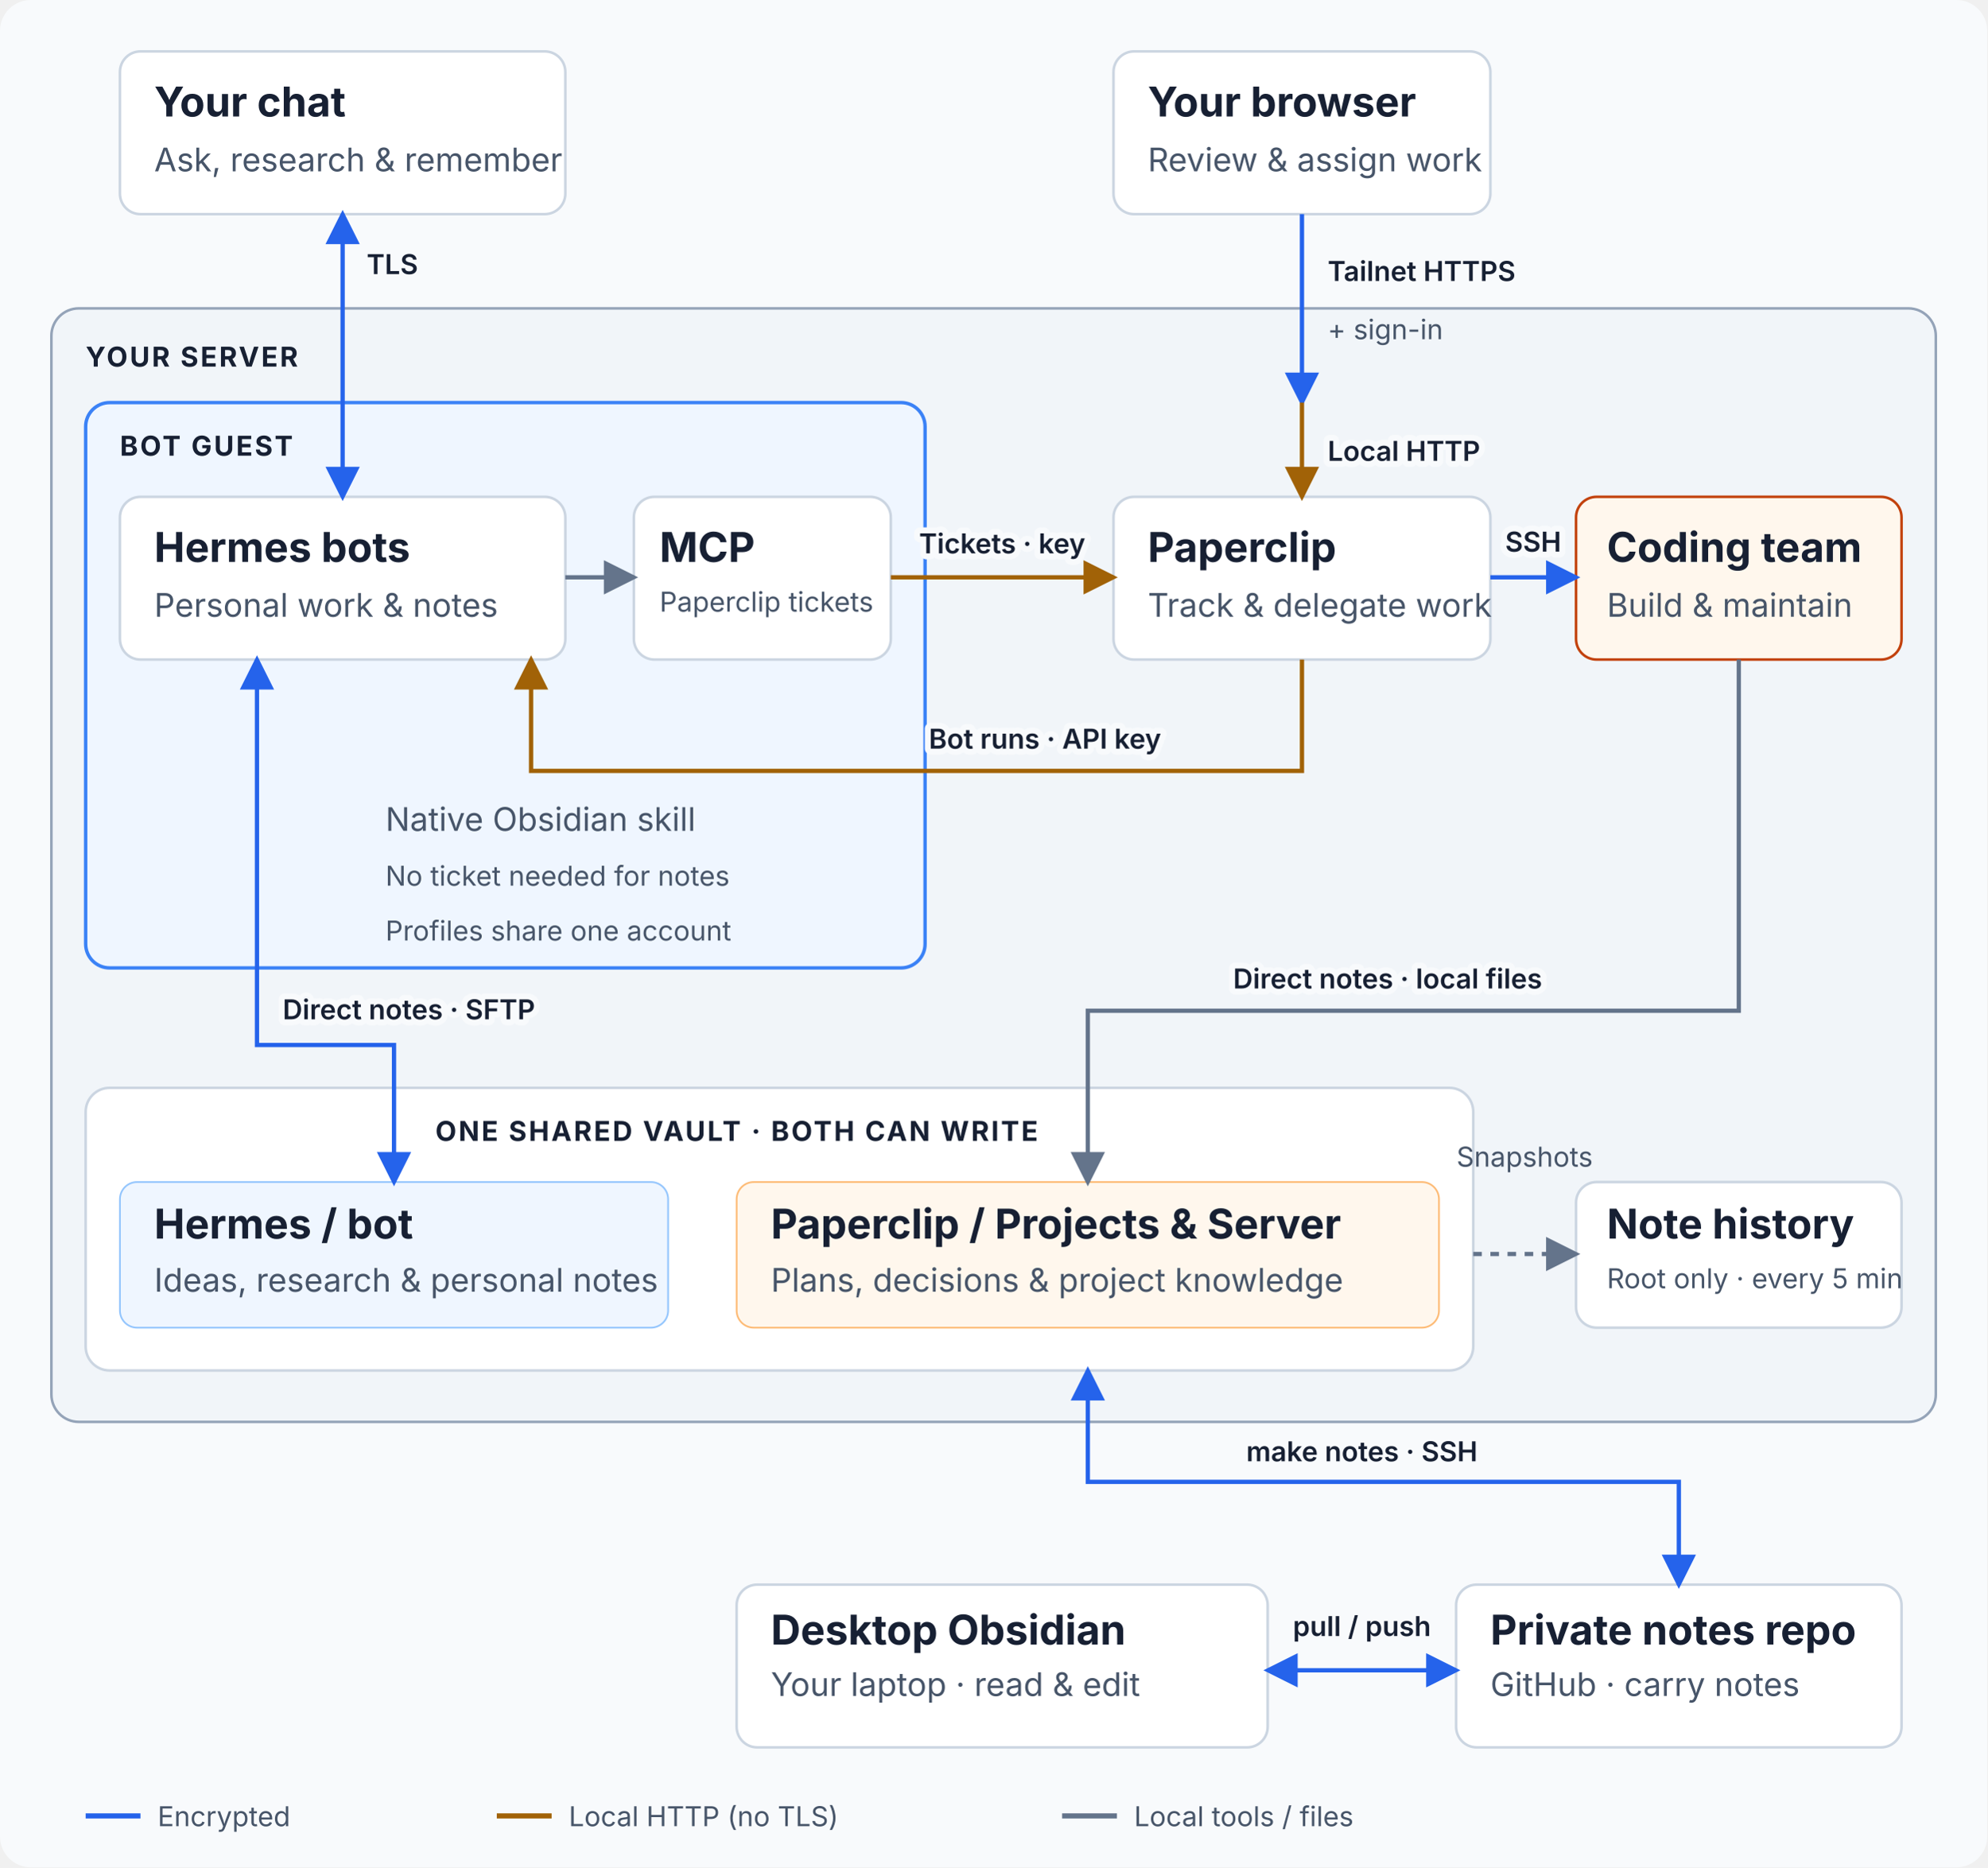
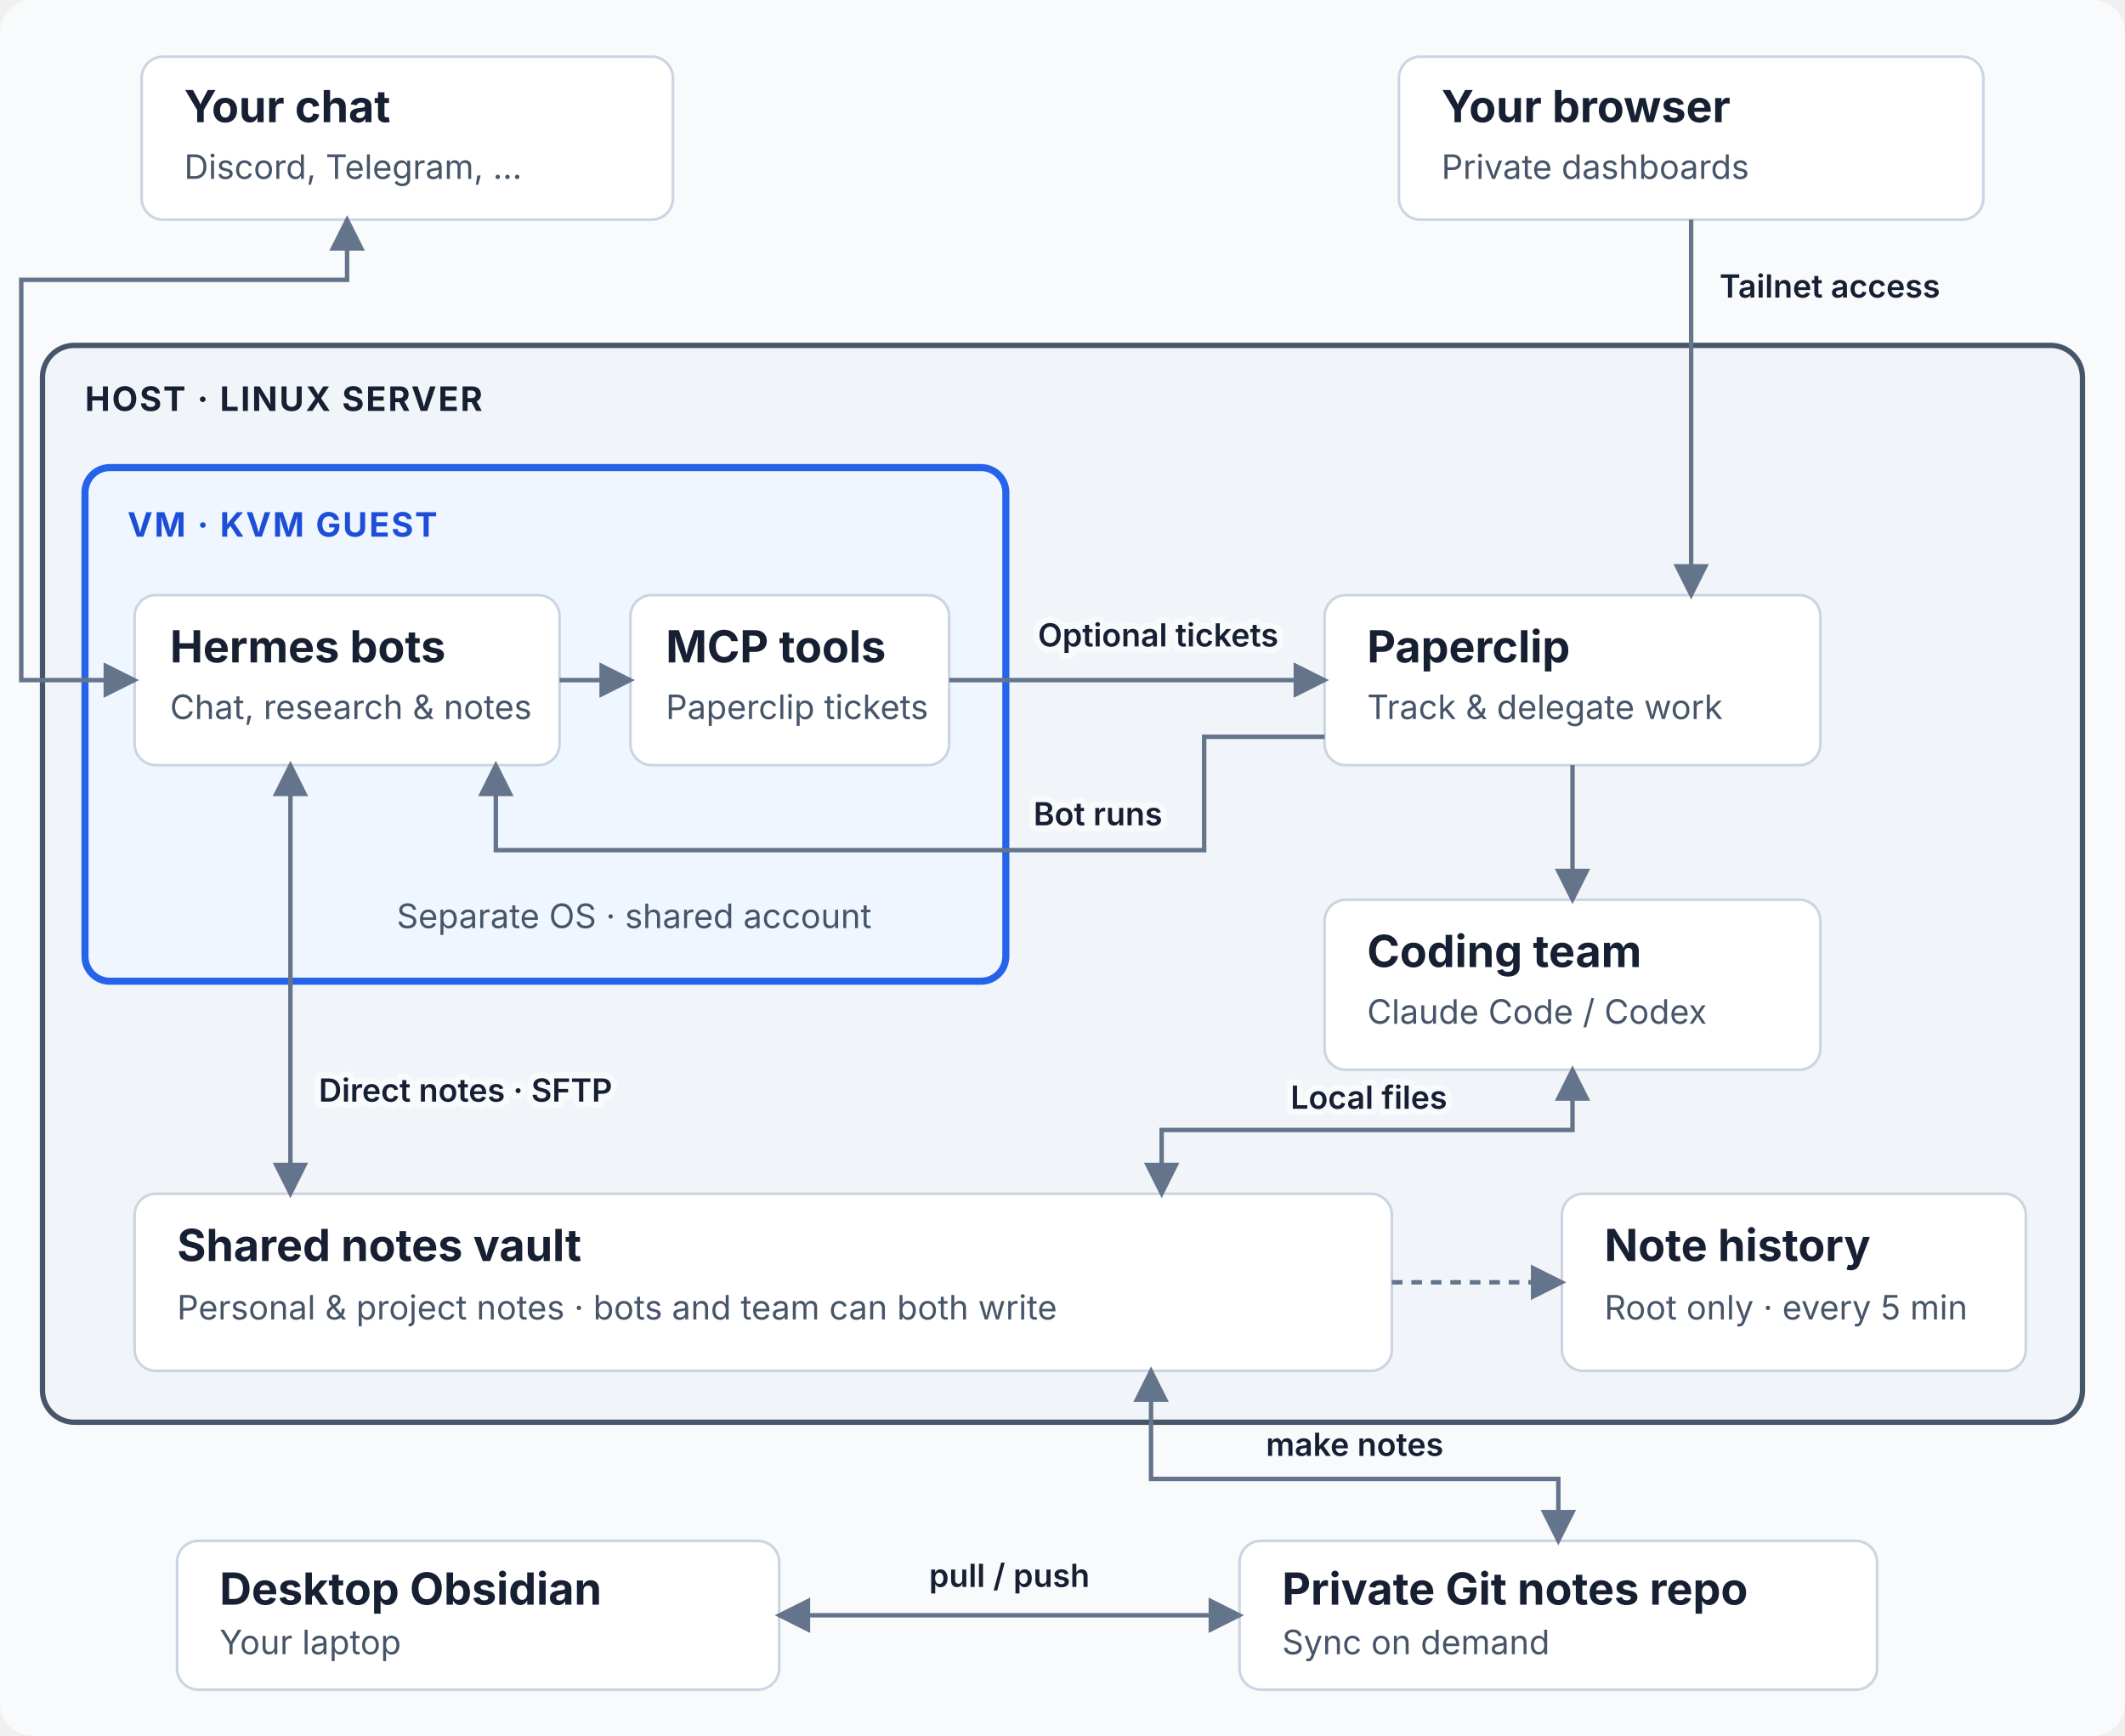
- <svg xmlns="http://www.w3.org/2000/svg" viewBox="0 0 1160 1090" role="img" aria-labelledby="title description">
+ <svg xmlns="http://www.w3.org/2000/svg" viewBox="0 0 1200 980" role="img" aria-labelledby="title description">
  <defs>
-     <marker id="blue" markerWidth="8" markerHeight="8" refX="7" refY="4" orient="auto-start-reverse">
-       <path d="M0 0 8 4 0 8Z" fill="#2563eb" />
-     </marker>
-     <marker id="amber" markerWidth="8" markerHeight="8" refX="7" refY="4" orient="auto-start-reverse">
-       <path d="M0 0 8 4 0 8Z" fill="#a16207" />
-     </marker>
-     <marker id="grey" markerWidth="8" markerHeight="8" refX="7" refY="4" orient="auto-start-reverse">
+     <marker id="arrow" markerWidth="8" markerHeight="8" refX="7" refY="4" orient="auto-start-reverse">
      <path d="M0 0 8 4 0 8Z" fill="#64748b" />
    </marker>
    <style>
      text { font-family: -apple-system, BlinkMacSystemFont, "Segoe UI", sans-serif; fill: #172033; }
-       .heading { font-size: 24px; font-weight: 700; }
-       .role { font-size: 19px; fill: #475569; }
-       .small { font-size: 16px; fill: #475569; }
-       .tag { font-size: 16px; font-weight: 700; letter-spacing: 1.2px; }
-       .encrypted { fill: none; stroke: #2563eb; stroke-width: 2.5; marker-end: url(#blue); }
-       .http { fill: none; stroke: #a16207; stroke-width: 2.5; marker-end: url(#amber); }
-       .local { fill: none; stroke: #64748b; stroke-width: 2.5; marker-end: url(#grey); }
-       .label { font-size: 16px; font-weight: 600; paint-order: stroke; stroke: #f8fafc; stroke-width: 7px; stroke-linejoin: round; }
-       .node { fill: white; stroke: #cbd5e1; stroke-width: 1.5; }
+       .heading { font-size: 25px; font-weight: 700; }
+       .body { font-size: 19px; fill: #475569; }
+       .tag { font-size: 19px; font-weight: 700; letter-spacing: 1px; }
+       .node { fill: #fff; stroke: #cbd5e1; stroke-width: 1.5; }
+       .flow { fill: none; stroke: #64748b; stroke-width: 2.5; marker-end: url(#arrow); }
+       .label { font-size: 18px; font-weight: 600; paint-order: stroke; stroke: #f8fafc; stroke-width: 7px; stroke-linejoin: round; }
    </style>
  </defs>
-   <rect width="1160" height="1090" rx="18" fill="#f8fafc" />
-   <rect class="node" x="70" y="30" width="260" height="95" rx="12" />
-   <text x="90" y="68" class="heading">Your chat</text>
-   <text x="90" y="100" class="role">Ask, research &amp; remember</text>
-   <rect class="node" x="650" y="30" width="220" height="95" rx="12" />
-   <text x="670" y="68" class="heading">Your browser</text>
-   <text x="670" y="100" class="role">Review &amp; assign work</text>
-   <rect x="30" y="180" width="1100" height="650" rx="16" fill="#f1f5f9" stroke="#94a3b8" stroke-width="1.5" />
-   <text x="50" y="214" class="tag">YOUR SERVER</text>
-   <rect x="50" y="235" width="490" height="330" rx="14" fill="#eff6ff" stroke="#3b82f6" stroke-width="2" />
-   <text x="70" y="266" class="tag">BOT GUEST</text>
-   <rect class="node" x="70" y="290" width="260" height="95" rx="12" />
-   <text x="90" y="328" class="heading">Hermes bots</text>
-   <text x="90" y="360" class="role">Personal work &amp; notes</text>
-   <rect class="node" x="370" y="290" width="150" height="95" rx="12" />
-   <text x="385" y="328" class="heading">MCP</text>
-   <text x="385" y="357" class="small">Paperclip tickets</text>
-   <text x="225" y="485" class="role">Native Obsidian skill</text>
-   <text x="225" y="517" class="small">No ticket needed for notes</text>
-   <text x="225" y="549" class="small">Profiles share one account</text>
-   <rect class="node" x="650" y="290" width="220" height="95" rx="12" />
-   <text x="670" y="328" class="heading">Paperclip</text>
-   <text x="670" y="360" class="role">Track &amp; delegate work</text>
-   <rect x="920" y="290" width="190" height="95" rx="12" fill="#fff7ed" stroke="#c2410c" stroke-width="1.5" />
-   <text x="938" y="328" class="heading">Coding team</text>
-   <text x="938" y="360" class="role">Build &amp; maintain</text>
-   <rect class="node" x="50" y="635" width="810" height="165" rx="14" />
-   <text x="430" y="666" class="tag" text-anchor="middle">ONE SHARED VAULT · BOTH CAN WRITE</text>
-   <rect x="70" y="690" width="320" height="85" rx="10" fill="#eff6ff" stroke="#93c5fd" />
-   <text x="90" y="723" class="heading">Hermes / bot</text>
-   <text x="90" y="754" class="role">Ideas, research &amp; personal notes</text>
-   <rect x="430" y="690" width="410" height="85" rx="10" fill="#fff7ed" stroke="#fdba74" />
-   <text x="450" y="723" class="heading">Paperclip / Projects &amp; Server</text>
-   <text x="450" y="754" class="role">Plans, decisions &amp; project knowledge</text>
-   <rect class="node" x="920" y="690" width="190" height="85" rx="12" />
-   <text x="938" y="723" class="heading">Note history</text>
-   <text x="938" y="752" class="small">Root only · every 5 min</text>
-   <rect class="node" x="430" y="925" width="310" height="95" rx="12" />
-   <text x="450" y="960" class="heading">Desktop Obsidian</text>
-   <text x="450" y="990" class="role">Your laptop · read &amp; edit</text>
-   <rect class="node" x="850" y="925" width="260" height="95" rx="12" />
-   <text x="870" y="960" class="heading">Private notes repo</text>
-   <text x="870" y="990" class="role">GitHub · carry notes</text>
-   <path class="encrypted" d="M200 125V290" marker-start="url(#blue)" />
-   <text x="214" y="160" class="label" fill="#2563eb">TLS</text>
-   <path class="encrypted" d="M760 125V235" />
-   <text x="775" y="164" class="label" fill="#2563eb">Tailnet HTTPS</text>
-   <text x="775" y="198" class="small">+ sign-in</text>
-   <path class="http" d="M760 235V290" />
-   <text x="775" y="269" class="label" fill="#a16207">Local HTTP</text>
-   <path class="local" d="M330 337H370" />
-   <path class="http" d="M520 337H650" />
-   <text x="585" y="323" class="label" text-anchor="middle" fill="#a16207">Tickets · key</text>
-   <path class="http" d="M760 385V450H310V385" />
-   <text x="610" y="437" class="label" text-anchor="middle" fill="#a16207">Bot runs · API key</text>
-   <path class="encrypted" d="M870 337H920" />
-   <text x="895" y="322" class="label" text-anchor="middle" fill="#2563eb">SSH</text>
-   <path class="encrypted" d="M150 385V610H230V690" marker-start="url(#blue)" />
-   <text x="165" y="595" class="label" fill="#2563eb">Direct notes · SFTP</text>
-   <path class="local" d="M1015 385V590H635V690" />
-   <text x="810" y="577" class="label" text-anchor="middle">Direct notes · local files</text>
-   <path class="local" d="M860 732H920" stroke-dasharray="5 5" />
-   <text x="890" y="681" class="small" text-anchor="middle">Snapshots</text>
-   <path class="encrypted" d="M635 800V865H980V925" marker-start="url(#blue)" />
-   <text x="795" y="853" class="label" text-anchor="middle" fill="#2563eb">make notes · SSH</text>
-   <path class="encrypted" d="M850 975H740" marker-start="url(#blue)" />
-   <text x="795" y="955" class="label" text-anchor="middle" fill="#2563eb">pull / push</text>
-   <path d="M50 1060H82" stroke="#2563eb" stroke-width="3" />
-   <text x="92" y="1066" class="small">Encrypted</text>
-   <path d="M290 1060H322" stroke="#a16207" stroke-width="3" />
-   <text x="332" y="1066" class="small">Local HTTP (no TLS)</text>
-   <path d="M620 1060H652" stroke="#64748b" stroke-width="3" />
-   <text x="662" y="1066" class="small">Local tools / files</text>
+   <rect width="1200" height="980" rx="18" fill="#f8fafc" />
+   <rect class="node" x="80" y="32" width="300" height="92" rx="12" />
+   <text x="104" y="69" class="heading">Your chat</text>
+   <text x="104" y="101" class="body">Discord, Telegram, …</text>
+   <rect class="node" x="790" y="32" width="330" height="92" rx="12" />
+   <text x="814" y="69" class="heading">Your browser</text>
+   <text x="814" y="101" class="body">Private dashboards</text>
+   <rect x="24" y="195" width="1152" height="608" rx="18" fill="#f1f5f9" stroke="#475569" stroke-width="3" />
+   <text x="48" y="232" class="tag">HOST · LINUX SERVER</text>
+   <rect x="48" y="264" width="520" height="290" rx="14" fill="#eff6ff" stroke="#2563eb" stroke-width="4" />
+   <text x="72" y="303" class="tag" style="fill: #1d4ed8">VM · KVM GUEST</text>
+   <rect class="node" x="76" y="336" width="240" height="96" rx="12" />
+   <text x="96" y="374" class="heading">Hermes bots</text>
+   <text x="96" y="406" class="body">Chat, research &amp; notes</text>
+   <rect class="node" x="356" y="336" width="180" height="96" rx="12" />
+   <text x="376" y="374" class="heading">MCP tools</text>
+   <text x="376" y="406" class="body">Paperclip tickets</text>
+   <text x="224" y="524" class="body">Separate OS · shared account</text>
+   <rect class="node" x="748" y="336" width="280" height="96" rx="12" />
+   <text x="772" y="374" class="heading">Paperclip</text>
+   <text x="772" y="406" class="body">Track &amp; delegate work</text>
+   <rect class="node" x="748" y="508" width="280" height="96" rx="12" />
+   <text x="772" y="546" class="heading">Coding team</text>
+   <text x="772" y="578" class="body">Claude Code / Codex</text>
+   <rect class="node" x="76" y="674" width="710" height="100" rx="12" />
+   <text x="100" y="712" class="heading">Shared notes vault</text>
+   <text x="100" y="745" class="body">Personal &amp; project notes · bots and team can both write</text>
+   <rect class="node" x="882" y="674" width="262" height="100" rx="12" />
+   <text x="906" y="712" class="heading">Note history</text>
+   <text x="906" y="745" class="body">Root only · every 5 min</text>
+   <path class="flow" d="M196 124V158H12V384H76" marker-start="url(#arrow)" />
+   <path class="flow" d="M955 124V336" />
+   <text x="971" y="168" class="label">Tailnet access</text>
+   <path class="flow" d="M316 384H356" />
+   <path class="flow" d="M536 384H748" />
+   <text x="654" y="365" class="label" text-anchor="middle">Optional tickets</text>
+   <path class="flow" d="M748 416H680V480H280V432" />
+   <text x="620" y="466" class="label" text-anchor="middle">Bot runs</text>
+   <path class="flow" d="M888 432V508" />
+   <path class="flow" d="M164 432V674" marker-start="url(#arrow)" />
+   <text x="180" y="622" class="label">Direct notes · SFTP</text>
+   <path class="flow" d="M888 604V638H656V674" marker-start="url(#arrow)" />
+   <text x="773" y="626" class="label" text-anchor="middle">Local files</text>
+   <path class="flow" d="M786 724H882" stroke-dasharray="6 5" />
+   <rect class="node" x="100" y="870" width="340" height="84" rx="12" />
+   <text x="124" y="906" class="heading">Desktop Obsidian</text>
+   <text x="124" y="934" class="body">Your laptop</text>
+   <rect class="node" x="700" y="870" width="360" height="84" rx="12" />
+   <text x="724" y="906" class="heading">Private Git notes repo</text>
+   <text x="724" y="934" class="body">Sync on demand</text>
+   <path class="flow" d="M650 774V835H880V870" marker-start="url(#arrow)" />
+   <text x="765" y="822" class="label" text-anchor="middle">make notes</text>
+   <path class="flow" d="M700 912H440" marker-start="url(#arrow)" />
+   <text x="570" y="896" class="label" text-anchor="middle">pull / push</text>
</svg>
